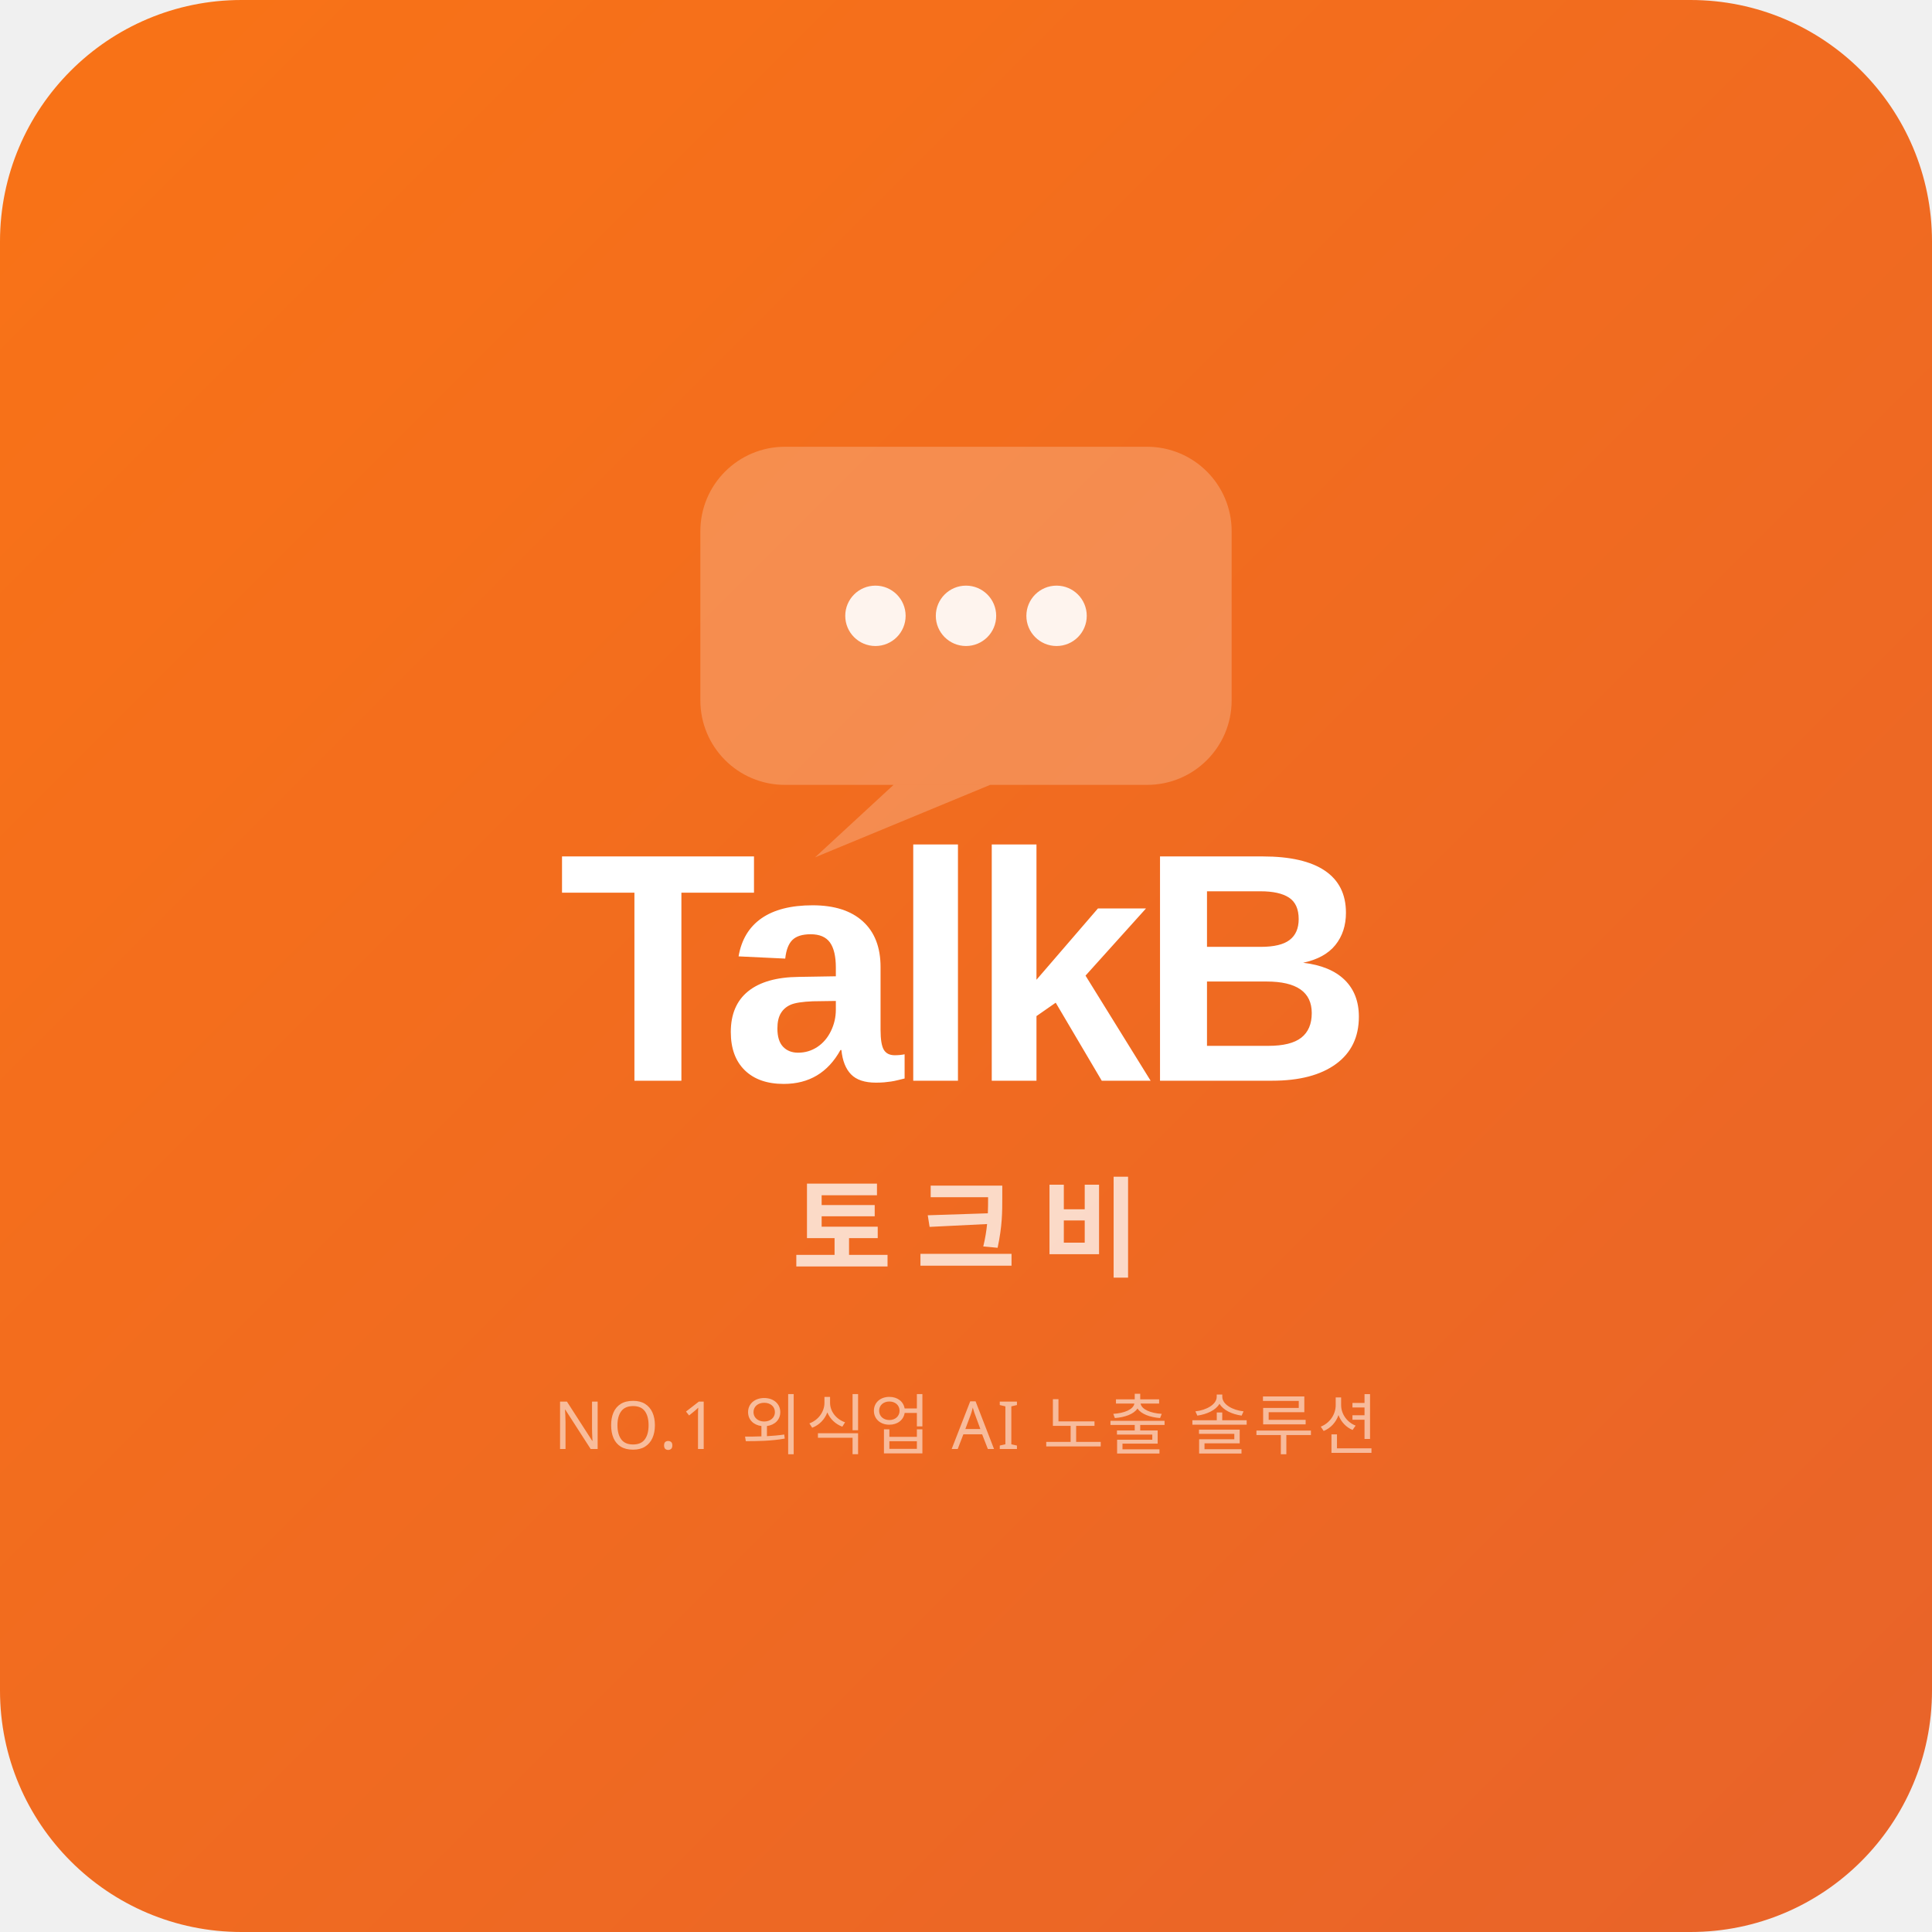
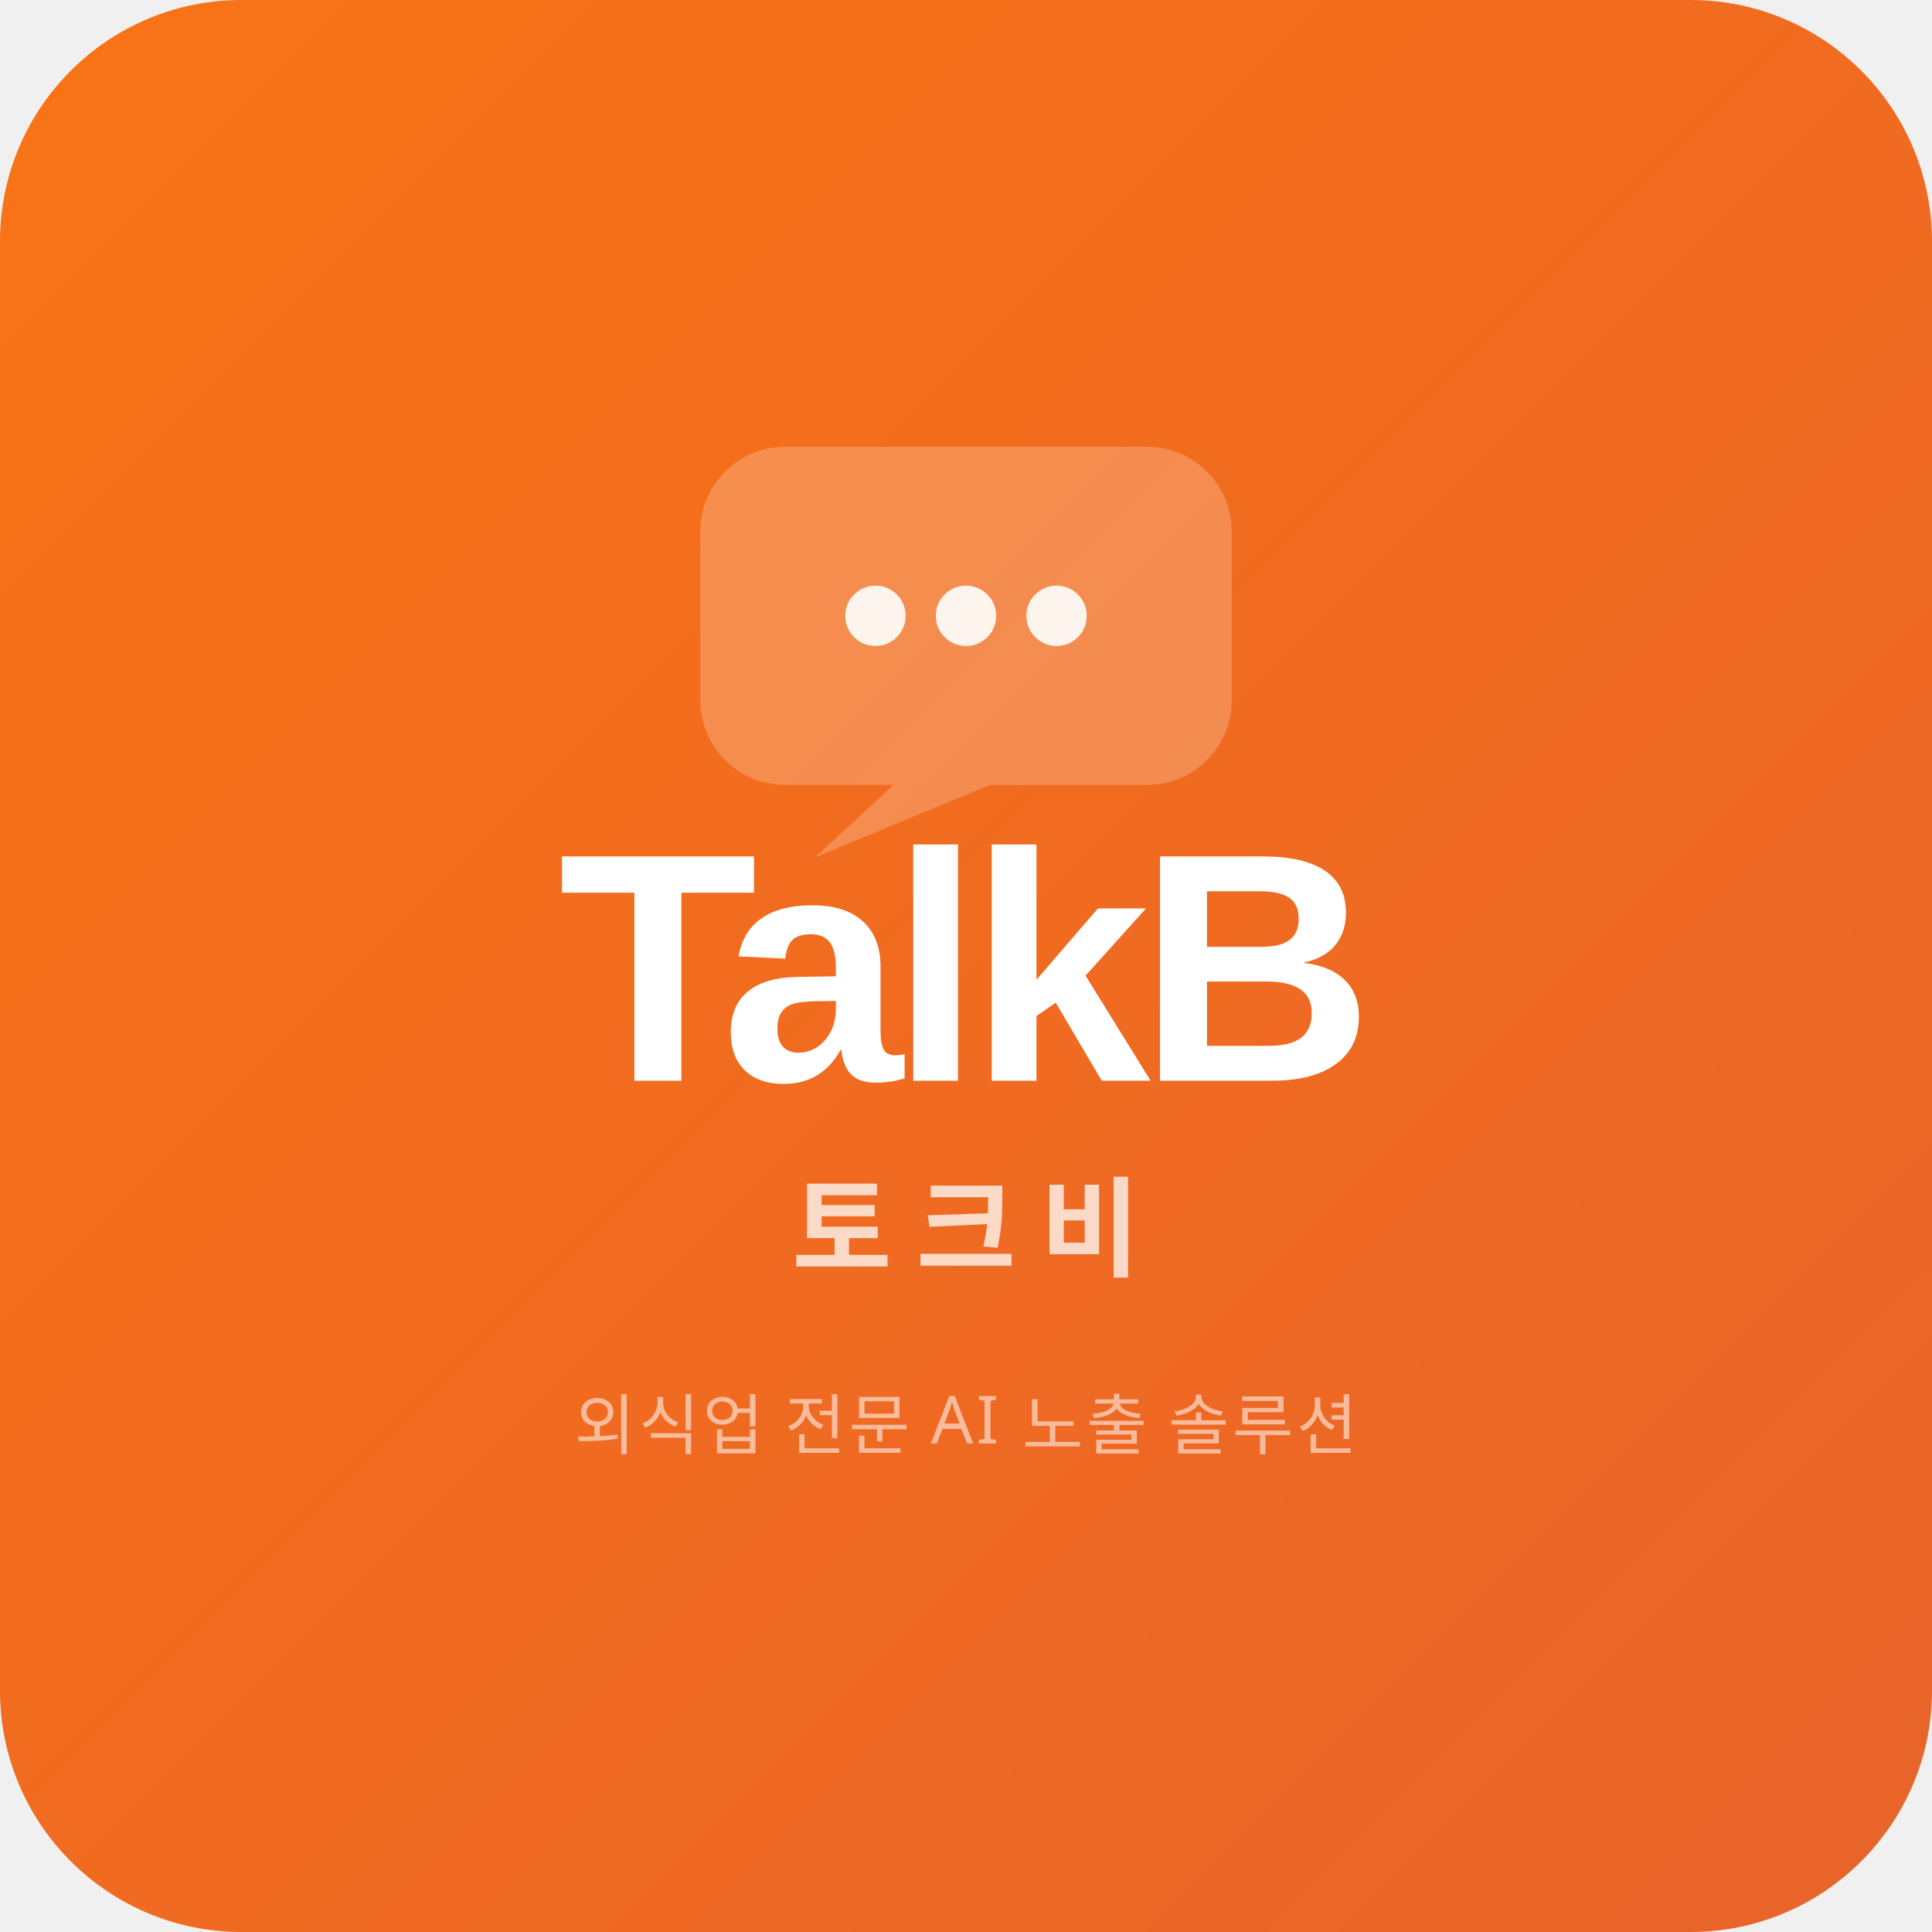
<svg xmlns="http://www.w3.org/2000/svg" width="640" height="640" viewBox="0 0 640 640">
  <defs>
    <linearGradient id="bg" x1="0%" y1="0%" x2="100%" y2="100%">
      <stop offset="0%" style="stop-color:#F97316" />
      <stop offset="100%" style="stop-color:#E8632A" />
    </linearGradient>
  </defs>
  <rect width="640" height="640" fill="url(#bg)" rx="80" />
  <g transform="translate(320, 210)">
    <rect x="-88" y="-62" width="176" height="112" rx="28" fill="rgba(255,255,255,0.22)" />
    <polygon points="-24,50 -50,74 8,50" fill="rgba(255,255,255,0.22)" />
    <circle cx="-30" cy="-6" r="10" fill="white" opacity="0.9" />
    <circle cx="0" cy="-6" r="10" fill="white" opacity="0.9" />
    <circle cx="30" cy="-6" r="10" fill="white" opacity="0.9" />
  </g>
  <text x="320" y="358" text-anchor="middle" font-family="'Arial Black', 'Helvetica Neue', Arial, sans-serif" font-size="108" font-weight="900" letter-spacing="-4" fill="white">TalkB</text>
  <text x="320" y="420" text-anchor="middle" font-family="'Apple SD Gothic Neo', 'Malgun Gothic', 'Noto Sans KR', sans-serif" font-size="36" font-weight="700" letter-spacing="8" fill="rgba(255,255,255,0.75)">토크비</text>
-   <text x="320" y="480" text-anchor="middle" font-family="'Apple SD Gothic Neo', 'Malgun Gothic', 'Noto Sans KR', sans-serif" font-size="22" font-weight="500" fill="rgba(255,255,255,0.55)" letter-spacing="1">NO.1 외식업 AI 노출 솔루션</text>
+   <text x="320" y="480" text-anchor="middle" font-family="'Apple SD Gothic Neo', 'Malgun Gothic', 'Noto Sans KR', sans-serif" font-size="22" font-weight="500" fill="rgba(255,255,255,0.55)" letter-spacing="1">외식업 전문 AI 노출 솔루션</text>
</svg>
